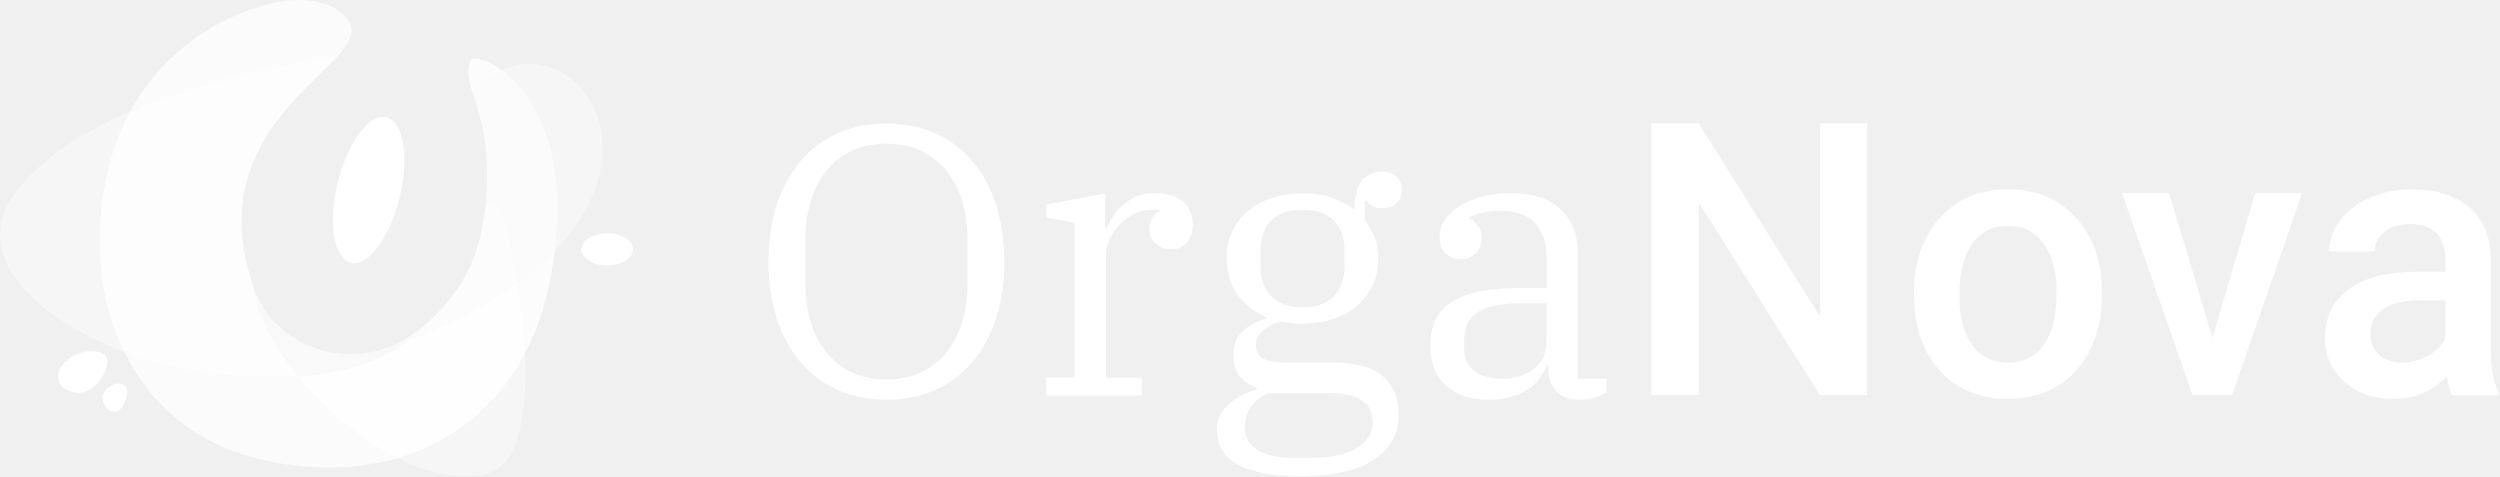
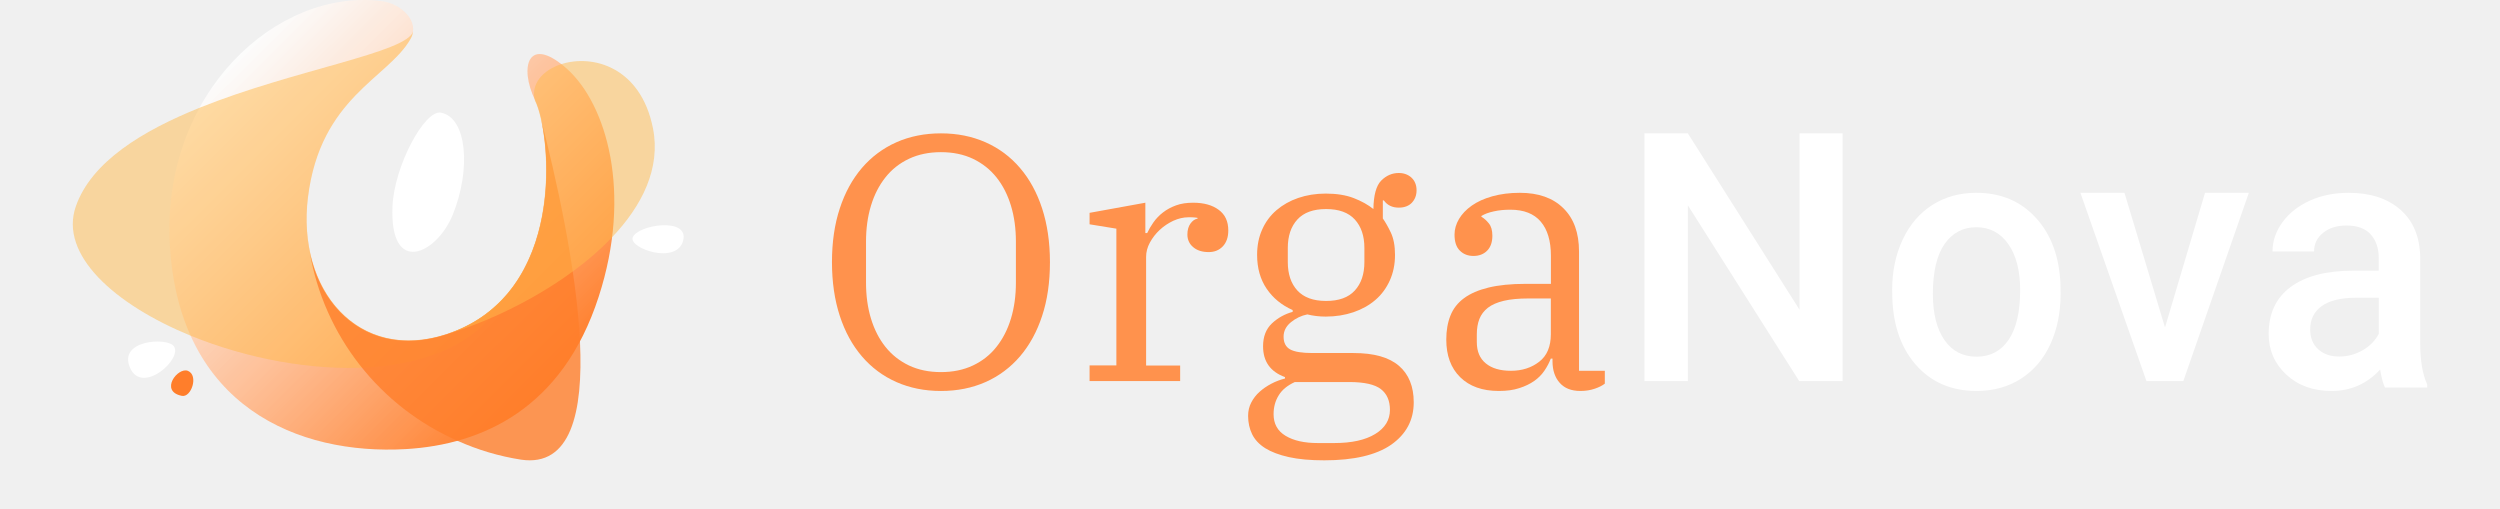
- <svg xmlns="http://www.w3.org/2000/svg" width="252" height="48" viewBox="0 0 252 48" fill="none">
-   <path d="M40.275 19.916C41.269 15.866 40.681 12.241 38.962 11.819C37.243 11.398 35.044 14.339 34.05 18.388C33.056 22.438 33.644 26.063 35.363 26.485C37.082 26.906 39.281 23.965 40.275 19.916Z" fill="white" />
-   <path d="M61.213 26.758C62.65 26.758 63.815 26.035 63.815 25.143C63.815 24.252 62.65 23.529 61.213 23.529C59.776 23.529 58.611 24.252 58.611 25.143C58.611 26.035 59.776 26.758 61.213 26.758Z" fill="white" />
-   <path d="M10.636 35.866C10.017 35.111 7.648 35.175 6.363 36.701C5.078 38.227 6.355 39.705 8.114 39.577C9.865 39.44 11.342 36.733 10.636 35.866Z" fill="white" />
-   <path opacity="0.8" d="M50.587 7.072C48.964 5.875 47.575 5.658 47.414 6.1C47.005 7.232 47.262 8.212 47.679 9.529C47.928 9.096 48.073 8.855 48.073 8.855C48.073 8.855 49.029 7.786 50.587 7.072Z" fill="white" />
-   <path opacity="0.8" d="M52.169 28.485C52.507 30.677 52.796 33.175 52.908 35.633C54.049 33.465 54.916 30.991 55.462 28.212C55.663 27.183 55.816 26.196 55.936 25.248C54.876 26.34 53.631 27.424 52.169 28.485Z" fill="white" />
-   <path opacity="0.7" d="M30.049 37.962C23.824 38.404 17.64 37.36 12.507 35.448C15.045 40.677 19.623 44.789 26.515 46.372C31.246 47.456 35.896 47.392 40.049 46.179C36.322 44.324 32.732 41.271 30.049 37.962Z" fill="white" />
-   <path opacity="0.7" d="M35.302 2.413C34.7 0.991 32.306 -0.463 28.37 0.14C25.109 0.638 17.383 3.337 13.11 11.24C21.712 7.545 31.551 6.059 34.29 5.361C35.214 4.268 35.687 3.32 35.302 2.413Z" fill="white" />
-   <path opacity="0.4" d="M10.965 16.902C11.479 14.766 12.226 12.886 13.118 11.24C8.21 13.344 3.712 16.172 1.166 19.987C-2.609 25.625 3.206 31.978 12.515 35.456C9.849 29.954 9.431 23.224 10.965 16.902Z" fill="white" />
-   <path opacity="0.46" d="M30.049 37.962C27.639 34.99 25.969 31.81 25.591 29.111V29.103C25.583 29.079 25.575 29.055 25.567 29.031C20.901 15.585 30.812 9.465 34.29 5.36C31.559 6.059 21.712 7.545 13.11 11.24C12.218 12.894 11.479 14.774 10.957 16.902C9.423 23.232 9.841 29.954 12.499 35.448C17.64 37.36 23.824 38.396 30.049 37.962Z" fill="white" />
-   <path opacity="0.8" d="M30.049 37.962C27.639 34.99 25.969 31.81 25.591 29.111V29.103C25.583 29.079 25.575 29.055 25.567 29.031C20.901 15.585 30.812 9.465 34.29 5.36C31.559 6.059 21.712 7.545 13.11 11.24C12.218 12.894 11.479 14.774 10.957 16.902C9.423 23.232 9.841 29.954 12.499 35.448C17.64 37.36 23.824 38.396 30.049 37.962Z" fill="white" />
-   <path opacity="0.4" d="M55.526 6.798C53.583 6.116 51.872 6.477 50.579 7.071C53.519 9.24 57.237 14.63 55.928 25.256C63.848 17.063 60.779 8.638 55.526 6.798Z" fill="white" />
-   <path opacity="0.7" d="M50.587 7.071C49.029 7.786 48.081 8.854 48.081 8.854C48.081 8.854 47.936 9.095 47.687 9.529C48.354 11.593 49.422 14.477 48.996 20.091C48.996 20.131 48.988 20.163 48.988 20.204C49.84 20.541 50.458 21.031 50.755 21.714C50.972 22.212 51.631 24.951 52.177 28.493C53.639 27.432 54.884 26.348 55.936 25.256C57.237 14.629 53.518 9.232 50.587 7.071Z" fill="white" />
-   <path opacity="0.4" d="M40.057 46.171C42.996 47.633 46.025 48.34 48.755 47.842C52.402 47.175 53.173 41.52 52.908 35.625C50.041 41.079 45.462 44.597 40.057 46.171Z" fill="white" />
-   <path opacity="0.46" d="M42.258 33.866C41.92 34.003 41.607 34.115 41.31 34.204C39.455 35.601 36.226 37.352 31.294 37.858C30.876 37.898 30.459 37.939 30.041 37.963C32.724 41.272 36.314 44.324 40.049 46.179C45.454 44.605 50.033 41.087 52.9 35.642C52.788 33.184 52.498 30.686 52.161 28.493C49.583 30.372 46.314 32.196 42.258 33.866Z" fill="white" />
-   <path opacity="0.9" d="M42.258 33.866C41.92 34.003 41.607 34.115 41.31 34.204C39.455 35.601 36.226 37.352 31.294 37.858C30.876 37.898 30.459 37.939 30.041 37.963C32.724 41.272 36.314 44.324 40.049 46.179C45.454 44.605 50.033 41.087 52.9 35.642C52.788 33.184 52.498 30.686 52.161 28.493C49.583 30.372 46.314 32.196 42.258 33.866Z" fill="white" />
-   <path opacity="0.6" d="M30.049 37.962C30.467 37.93 30.884 37.898 31.302 37.858C36.234 37.352 39.462 35.601 41.318 34.203C41.045 34.284 40.796 34.34 40.563 34.364C34.828 37.472 27.663 34.878 25.599 29.095V29.103C25.969 31.81 27.647 34.99 30.049 37.962Z" fill="white" />
-   <path opacity="0.8" d="M43.31 32.316C43.31 32.324 43.31 32.324 43.31 32.324C43.31 32.324 42.691 33.167 41.318 34.195C41.607 34.115 41.92 34.002 42.266 33.858C46.322 32.187 49.591 30.364 52.177 28.476C51.639 24.942 50.972 22.195 50.755 21.697C50.458 21.015 49.84 20.525 48.989 20.187C48.579 25.151 47.045 28.846 43.31 32.316Z" fill="white" />
-   <path opacity="0.8" d="M43.31 32.324C43.31 32.324 43.31 32.324 43.31 32.316C43.077 32.533 42.836 32.749 42.587 32.958C41.944 33.513 41.262 33.978 40.563 34.356C40.796 34.324 41.045 34.267 41.318 34.195C42.683 33.167 43.31 32.324 43.31 32.324Z" fill="white" />
-   <path d="M12.057 38.661C11.583 38.605 10.282 39.135 10.347 40.163C10.411 41.191 11.391 41.818 11.993 41.36C12.595 40.886 13.495 38.83 12.057 38.661Z" fill="white" />
-   <path d="M89.349 40.29C87.574 40.29 85.96 39.968 84.49 39.326C83.028 38.683 81.775 37.76 80.731 36.547C79.687 35.342 78.883 33.88 78.321 32.169C77.759 30.459 77.47 28.523 77.47 26.37C77.47 24.218 77.751 22.274 78.321 20.571C78.883 18.86 79.687 17.407 80.731 16.194C81.775 14.989 83.028 14.057 84.49 13.415C85.952 12.772 87.574 12.451 89.349 12.451C91.124 12.451 92.739 12.772 94.209 13.415C95.67 14.057 96.923 14.981 97.968 16.194C99.012 17.398 99.815 18.86 100.377 20.571C100.939 22.282 101.229 24.218 101.229 26.37C101.229 28.523 100.947 30.466 100.377 32.169C99.815 33.88 99.012 35.334 97.968 36.547C96.923 37.752 95.67 38.683 94.209 39.326C92.747 39.968 91.124 40.29 89.349 40.29ZM89.349 38.249C90.659 38.249 91.823 38.009 92.835 37.535C93.847 37.061 94.707 36.394 95.397 35.527C96.088 34.667 96.618 33.647 96.98 32.459C97.341 31.278 97.518 29.977 97.518 28.563V24.169C97.518 22.756 97.341 21.455 96.98 20.274C96.618 19.093 96.096 18.073 95.397 17.206C94.707 16.346 93.847 15.68 92.835 15.198C91.823 14.724 90.659 14.483 89.349 14.483C88.04 14.483 86.875 14.724 85.863 15.198C84.851 15.672 83.992 16.338 83.301 17.206C82.61 18.065 82.08 19.085 81.719 20.274C81.357 21.455 81.181 22.756 81.181 24.169V28.563C81.181 29.977 81.357 31.278 81.719 32.459C82.08 33.639 82.602 34.659 83.301 35.527C83.992 36.386 84.851 37.053 85.863 37.535C86.875 38.009 88.04 38.249 89.349 38.249Z" fill="white" />
-   <path d="M105.461 38.057H108.313V22.442L105.461 21.945V20.635L111.397 19.479V22.948H111.59C111.767 22.539 111.991 22.129 112.264 21.712C112.538 21.302 112.867 20.924 113.268 20.595C113.67 20.258 114.128 19.993 114.658 19.784C115.188 19.575 115.799 19.479 116.489 19.479C117.622 19.479 118.529 19.752 119.204 20.29C119.887 20.828 120.224 21.615 120.224 22.643C120.224 23.414 120.031 24.017 119.646 24.459C119.26 24.892 118.762 25.117 118.144 25.117C117.453 25.117 116.899 24.932 116.489 24.555C116.08 24.185 115.871 23.703 115.871 23.109C115.871 22.595 115.983 22.177 116.2 21.856C116.417 21.535 116.666 21.35 116.955 21.294V21.214C116.851 21.189 116.722 21.165 116.57 21.157C116.417 21.141 116.224 21.141 115.991 21.141C115.453 21.141 114.915 21.278 114.369 21.543C113.831 21.816 113.349 22.161 112.923 22.587C112.497 23.013 112.152 23.495 111.879 24.033C111.606 24.571 111.477 25.109 111.477 25.655V38.073H115.1V39.848H105.461V38.057Z" fill="white" />
-   <path d="M131.099 48C129.557 48 128.248 47.888 127.164 47.655C126.088 47.422 125.212 47.101 124.545 46.699C123.879 46.289 123.397 45.791 123.1 45.205C122.802 44.619 122.658 43.96 122.658 43.245C122.658 42.731 122.77 42.257 123.003 41.824C123.236 41.39 123.541 41.004 123.927 40.675C124.312 40.338 124.746 40.056 125.236 39.807C125.726 39.559 126.224 39.382 126.738 39.253V39.101C125.116 38.53 124.312 37.43 124.312 35.808C124.312 34.772 124.642 33.96 125.292 33.366C125.951 32.772 126.714 32.362 127.59 32.129V31.936C126.385 31.422 125.421 30.667 124.714 29.663C124.007 28.659 123.654 27.454 123.654 26.041C123.654 25.037 123.839 24.129 124.216 23.326C124.586 22.515 125.116 21.832 125.798 21.262C126.481 20.699 127.284 20.258 128.208 19.952C129.132 19.647 130.152 19.487 131.252 19.487C132.457 19.487 133.493 19.647 134.352 19.968C135.212 20.29 135.943 20.683 136.529 21.141C136.553 19.647 136.842 18.635 137.397 18.097C137.951 17.559 138.601 17.286 139.34 17.286C139.903 17.286 140.376 17.454 140.746 17.784C141.115 18.121 141.308 18.571 141.308 19.133C141.308 19.671 141.131 20.113 140.786 20.466C140.441 20.812 139.959 20.989 139.34 20.989C138.617 20.989 138.071 20.732 137.686 20.218H137.573V22.145C137.854 22.531 138.152 23.029 138.457 23.647C138.762 24.266 138.923 25.061 138.923 26.041C138.923 27.045 138.73 27.952 138.344 28.78C137.959 29.599 137.429 30.298 136.746 30.86C136.063 31.422 135.252 31.864 134.32 32.169C133.381 32.474 132.361 32.635 131.252 32.635C130.529 32.635 129.855 32.555 129.212 32.402C128.545 32.531 127.943 32.812 127.397 33.237C126.859 33.663 126.586 34.177 126.586 34.779C126.586 35.43 126.826 35.88 127.316 36.145C127.806 36.402 128.626 36.531 129.782 36.531H134.328C136.593 36.531 138.264 36.988 139.356 37.896C140.449 38.803 140.995 40.105 140.995 41.799C140.995 43.695 140.16 45.205 138.489 46.337C136.834 47.438 134.369 48 131.099 48ZM125.477 43.069C125.477 44.097 125.919 44.868 126.81 45.382C127.694 45.896 128.883 46.153 130.377 46.153H132.192C134.12 46.153 135.63 45.831 136.722 45.189C137.814 44.546 138.36 43.687 138.36 42.603C138.36 41.623 138.023 40.884 137.356 40.386C136.69 39.888 135.517 39.631 133.846 39.631H127.83C127.011 39.992 126.409 40.466 126.039 41.06C125.662 41.655 125.477 42.322 125.477 43.069ZM131.292 30.964C132.706 30.964 133.766 30.595 134.473 29.848C135.18 29.101 135.533 28.089 135.533 26.804V25.302C135.533 24.017 135.18 23.005 134.473 22.258C133.766 21.511 132.706 21.141 131.292 21.141C129.879 21.141 128.818 21.511 128.112 22.258C127.405 23.005 127.051 24.017 127.051 25.302V26.804C127.051 28.089 127.405 29.101 128.112 29.848C128.818 30.587 129.879 30.964 131.292 30.964Z" fill="white" />
-   <path d="M150.071 40.29C148.224 40.29 146.778 39.808 145.734 38.844C144.69 37.88 144.176 36.563 144.176 34.892C144.176 33.945 144.328 33.101 144.641 32.37C144.947 31.639 145.461 31.029 146.168 30.539C146.874 30.049 147.79 29.68 148.922 29.422C150.055 29.166 151.428 29.037 153.051 29.037H155.902V26.105C155.902 24.539 155.525 23.334 154.762 22.499C154.007 21.664 152.866 21.246 151.348 21.246C150.681 21.246 150.063 21.302 149.501 21.423C148.939 21.535 148.473 21.696 148.111 21.905V21.985C148.392 22.137 148.673 22.37 148.939 22.676C149.212 22.981 149.34 23.423 149.34 23.985C149.34 24.651 149.147 25.174 148.762 25.543C148.376 25.913 147.862 26.105 147.22 26.105C146.601 26.105 146.095 25.921 145.694 25.543C145.292 25.174 145.099 24.611 145.099 23.864C145.099 23.302 145.268 22.756 145.597 22.226C145.935 21.696 146.408 21.23 147.027 20.82C147.645 20.411 148.408 20.081 149.324 19.84C150.24 19.599 151.268 19.471 152.424 19.471C154.505 19.471 156.135 20.009 157.3 21.093C158.472 22.17 159.051 23.688 159.051 25.64V38.169H161.942V39.519C161.661 39.728 161.284 39.904 160.802 40.057C160.328 40.209 159.79 40.29 159.203 40.29C158.199 40.29 157.428 40.009 156.89 39.438C156.352 38.876 156.079 38.113 156.079 37.165V36.892H155.886C155.709 37.326 155.469 37.752 155.171 38.161C154.874 38.571 154.497 38.932 154.031 39.238C153.565 39.543 153.011 39.8 152.352 39.993C151.71 40.193 150.947 40.29 150.071 40.29ZM151.42 38.169C152.657 38.169 153.71 37.856 154.585 37.222C155.46 36.595 155.894 35.623 155.894 34.314V30.571H153.388C152.28 30.571 151.356 30.651 150.609 30.82C149.862 30.989 149.276 31.23 148.834 31.551C148.4 31.872 148.079 32.266 147.886 32.724C147.694 33.19 147.597 33.728 147.597 34.346V35.157C147.597 36.137 147.935 36.876 148.601 37.39C149.276 37.912 150.216 38.169 151.42 38.169Z" fill="white" />
-   <path d="M188.207 39.832H183.444L171.227 20.387V39.832H166.464V12.427H171.227L183.484 31.945V12.427H188.207V39.832Z" fill="white" />
-   <path d="M192.922 29.454C192.922 27.462 193.315 25.663 194.11 24.065C194.906 22.467 196.014 21.238 197.444 20.378C198.873 19.519 200.52 19.085 202.375 19.085C205.122 19.085 207.355 19.969 209.066 21.736C210.777 23.503 211.708 25.848 211.845 28.78L211.861 29.856C211.861 31.864 211.476 33.655 210.704 35.237C209.933 36.82 208.825 38.041 207.395 38.908C205.966 39.776 204.295 40.209 202.415 40.209C199.54 40.209 197.243 39.254 195.516 37.342C193.789 35.43 192.93 32.876 192.93 29.687V29.454H192.922ZM197.5 29.856C197.5 31.952 197.934 33.591 198.801 34.78C199.669 35.968 200.873 36.555 202.415 36.555C203.958 36.555 205.162 35.952 206.022 34.748C206.881 33.543 207.315 31.776 207.315 29.454C207.315 27.398 206.873 25.768 205.99 24.563C205.106 23.358 203.901 22.756 202.383 22.756C200.889 22.756 199.701 23.35 198.825 24.531C197.95 25.712 197.5 27.495 197.5 29.856Z" fill="white" />
-   <path d="M223.018 34.033L227.331 19.463H232.054L224.993 39.832H221.018L213.901 19.463H218.648L223.018 34.033Z" fill="white" />
-   <path d="M247.178 39.832C246.977 39.447 246.8 38.812 246.648 37.928C245.194 39.447 243.411 40.21 241.298 40.21C239.25 40.21 237.588 39.623 236.294 38.459C235.001 37.294 234.359 35.848 234.359 34.129C234.359 31.961 235.162 30.29 236.776 29.133C238.391 27.977 240.696 27.39 243.692 27.39H246.495V26.057C246.495 25.005 246.198 24.162 245.612 23.527C245.025 22.893 244.126 22.579 242.921 22.579C241.877 22.579 241.025 22.836 240.359 23.358C239.692 23.881 239.363 24.539 239.363 25.342H234.784C234.784 24.226 235.154 23.182 235.893 22.21C236.632 21.238 237.644 20.475 238.913 19.921C240.182 19.366 241.612 19.093 243.178 19.093C245.563 19.093 247.467 19.696 248.881 20.893C250.294 22.089 251.025 23.776 251.065 25.945V35.133C251.065 36.965 251.322 38.426 251.836 39.519V39.84H247.178V39.832ZM242.15 36.539C243.049 36.539 243.901 36.322 244.704 35.88C245.507 35.438 246.101 34.852 246.503 34.113V30.274H244.037C242.342 30.274 241.065 30.571 240.214 31.157C239.363 31.744 238.937 32.579 238.937 33.663C238.937 34.539 239.226 35.238 239.812 35.76C240.399 36.282 241.17 36.539 242.15 36.539Z" fill="white" />
+ <svg xmlns="http://www.w3.org/2000/svg" width="236" height="48" viewBox="0 0 236 48" fill="none">
+   <path d="M53.564 6.537C49.879 3.216 48.958 6.266 50.524 9.482C52.09 12.697 53.545 27.769 42.192 31.531C33.813 34.288 27.987 27.337 29.064 18.609C30.225 9.188 36.646 7.378 38.746 3.676C39.714 1.981 37.775 0.331 36.08 0.111C26.172 -1.171 15.159 8.784 16.039 23.221C16.96 38.38 28.162 42.974 38.3 42.395C45.517 41.977 53.09 38.587 56.512 28.022C59.727 18.15 57.23 9.863 53.564 6.537Z" fill="url(#paint0_linear_1069_4434)" />
+   <path d="M42.722 20.318C44.477 16.023 44.104 11.131 41.635 10.635C40.083 10.327 37.213 15.688 37.052 19.473C36.767 26.124 41.23 23.961 42.722 20.309V20.318Z" fill="white" />
+   <path opacity="0.5" d="M42.186 31.539C33.818 34.295 27.998 27.345 29.075 18.618C30.243 9.188 36.656 7.379 38.754 3.676C38.883 3.456 38.965 3.213 38.998 2.96C38.459 4.963 27.796 6.57 18.866 10.162C13.424 12.353 8.626 15.279 7.158 19.482C5.571 24.033 10.779 28.732 18.011 31.695C28.444 35.957 43.097 36.596 47.706 27.942C46.224 29.616 44.317 30.858 42.186 31.539Z" fill="#FFBA4B" />
+   <path opacity="0.8" d="M54.751 32.276C54.424 25.196 52.401 16.422 51.065 11.214C52.239 16.303 52.143 28.261 42.181 31.556C35.545 33.749 30.509 29.845 29.237 23.797C29.904 27.682 31.527 31.343 33.961 34.451C36.394 37.559 39.564 40.019 43.185 41.61C45.093 42.467 47.108 43.065 49.175 43.39C53.875 44.097 55.064 38.949 54.751 32.276Z" fill="#FF7E2B" />
+   <path opacity="0.5" d="M61.64 12.112C60.485 6.289 55.905 5.099 52.963 6.064C51.233 6.633 50.068 7.942 50.501 9.494C52.056 12.71 53.52 27.779 42.174 31.54C46.947 30.163 53.553 26.833 57.755 22.424C60.632 19.401 62.386 15.874 61.64 12.112Z" fill="#FFBA4B" />
+   <path d="M59.728 22.42C59.365 23.441 63.86 25.02 64.484 22.732C65.109 20.445 60.159 21.213 59.728 22.42Z" fill="white" />
+   <path d="M16.374 32.639C15.67 31.84 11.129 32.105 12.279 34.726C13.43 37.348 17.377 33.781 16.374 32.639Z" fill="white" />
+   <path d="M17.744 35.011C16.794 34.614 15.009 36.94 17.168 37.369C18.053 37.549 18.773 35.445 17.744 35.011Z" fill="#FF7E2B" />
+   <path d="M88.827 36.908C87.289 36.908 85.891 36.627 84.618 36.066C83.352 35.504 82.267 34.697 81.362 33.638C80.458 32.586 79.762 31.308 79.275 29.814C78.788 28.32 78.538 26.629 78.538 24.748C78.538 22.868 78.782 21.17 79.275 19.682C79.762 18.188 80.458 16.918 81.362 15.858C82.267 14.806 83.352 13.992 84.618 13.431C85.884 12.87 87.289 12.589 88.827 12.589C90.364 12.589 91.762 12.87 93.035 13.431C94.302 13.992 95.387 14.799 96.291 15.858C97.195 16.911 97.891 18.188 98.378 19.682C98.865 21.177 99.115 22.868 99.115 24.748C99.115 26.629 98.872 28.327 98.378 29.814C97.891 31.308 97.195 32.578 96.291 33.638C95.387 34.69 94.302 35.504 93.035 36.066C91.769 36.627 90.364 36.908 88.827 36.908ZM88.827 35.126C89.961 35.126 90.969 34.915 91.846 34.501C92.722 34.087 93.467 33.505 94.065 32.747C94.663 31.996 95.122 31.105 95.436 30.067C95.749 29.035 95.902 27.899 95.902 26.664V22.826C95.902 21.591 95.749 20.454 95.436 19.423C95.122 18.391 94.67 17.5 94.065 16.742C93.467 15.992 92.722 15.409 91.846 14.989C90.969 14.575 89.961 14.364 88.827 14.364C87.693 14.364 86.684 14.575 85.808 14.989C84.931 15.402 84.187 15.985 83.588 16.742C82.99 17.493 82.531 18.384 82.218 19.423C81.905 20.454 81.752 21.591 81.752 22.826V26.664C81.752 27.899 81.905 29.035 82.218 30.067C82.531 31.098 82.983 31.989 83.588 32.747C84.187 33.498 84.931 34.08 85.808 34.501C86.684 34.915 87.693 35.126 88.827 35.126Z" fill="#FF924D" />
+   <path d="M102.856 34.492H105.386V21.586L102.856 21.174V20.092L108.121 19.136V22.004H108.292C108.449 21.666 108.649 21.327 108.891 20.982C109.133 20.643 109.425 20.331 109.781 20.059C110.138 19.78 110.544 19.561 111.014 19.389C111.484 19.216 112.026 19.136 112.638 19.136C113.643 19.136 114.448 19.362 115.046 19.807C115.652 20.252 115.951 20.902 115.951 21.752C115.951 22.389 115.78 22.887 115.438 23.252C115.096 23.611 114.654 23.797 114.106 23.797C113.493 23.797 113.002 23.644 112.638 23.332C112.275 23.027 112.09 22.628 112.09 22.137C112.09 21.712 112.189 21.367 112.382 21.101C112.574 20.836 112.795 20.683 113.052 20.637V20.57C112.959 20.55 112.845 20.53 112.709 20.524C112.574 20.511 112.403 20.511 112.197 20.511C111.719 20.511 111.242 20.623 110.757 20.842C110.28 21.068 109.853 21.354 109.475 21.706C109.097 22.057 108.791 22.456 108.549 22.9C108.307 23.345 108.193 23.79 108.193 24.241V34.505H111.406V35.972H102.856V34.492Z" fill="#FF924D" />
+   <path d="M125.019 43.455C123.705 43.455 122.588 43.356 121.664 43.15C120.746 42.945 120 42.661 119.431 42.306C118.863 41.944 118.452 41.505 118.199 40.987C117.946 40.469 117.822 39.887 117.822 39.256C117.822 38.802 117.918 38.384 118.117 38.001C118.315 37.617 118.576 37.277 118.904 36.986C119.233 36.688 119.603 36.44 120.02 36.22C120.438 36 120.863 35.844 121.301 35.731V35.596C119.918 35.092 119.233 34.12 119.233 32.688C119.233 31.773 119.514 31.056 120.068 30.531C120.63 30.006 121.28 29.645 122.027 29.439V29.269C121 28.815 120.178 28.148 119.575 27.261C118.973 26.375 118.671 25.311 118.671 24.062C118.671 23.176 118.829 22.374 119.151 21.665C119.466 20.948 119.918 20.345 120.5 19.842C121.082 19.345 121.767 18.955 122.554 18.686C123.342 18.416 124.211 18.274 125.149 18.274C126.177 18.274 127.06 18.416 127.793 18.7C128.525 18.983 129.149 19.331 129.649 19.735C129.669 18.416 129.916 17.522 130.388 17.047C130.861 16.572 131.415 16.331 132.045 16.331C132.525 16.331 132.929 16.48 133.244 16.77C133.559 17.068 133.723 17.465 133.723 17.962C133.723 18.437 133.572 18.827 133.278 19.14C132.983 19.445 132.573 19.601 132.045 19.601C131.429 19.601 130.963 19.374 130.635 18.92H130.539V20.622C130.778 20.962 131.032 21.402 131.292 21.948C131.552 22.495 131.689 23.197 131.689 24.062C131.689 24.949 131.525 25.75 131.196 26.481C130.867 27.205 130.415 27.822 129.833 28.318C129.251 28.815 128.56 29.205 127.765 29.474C126.964 29.744 126.094 29.886 125.149 29.886C124.533 29.886 123.958 29.815 123.41 29.68C122.842 29.794 122.328 30.042 121.863 30.418C121.404 30.794 121.171 31.248 121.171 31.78C121.171 32.354 121.376 32.752 121.794 32.986C122.212 33.213 122.91 33.326 123.896 33.326H127.772C129.703 33.326 131.128 33.73 132.059 34.532C132.99 35.334 133.456 36.483 133.456 37.979C133.456 39.653 132.744 40.987 131.319 41.987C129.909 42.959 127.806 43.455 125.019 43.455ZM120.226 39.1C120.226 40.008 120.602 40.689 121.363 41.143C122.116 41.597 123.129 41.824 124.403 41.824H125.951C127.594 41.824 128.882 41.54 129.813 40.973C130.744 40.405 131.21 39.646 131.21 38.689C131.21 37.823 130.922 37.171 130.354 36.731C129.785 36.291 128.786 36.064 127.361 36.064H122.232C121.534 36.383 121.02 36.802 120.705 37.327C120.383 37.852 120.226 38.44 120.226 39.1ZM125.184 28.41C126.389 28.41 127.293 28.084 127.895 27.424C128.498 26.765 128.799 25.871 128.799 24.736V23.41C128.799 22.275 128.498 21.381 127.895 20.721C127.293 20.062 126.389 19.735 125.184 19.735C123.978 19.735 123.075 20.062 122.472 20.721C121.869 21.381 121.568 22.275 121.568 23.41V24.736C121.568 25.871 121.869 26.765 122.472 27.424C123.075 28.077 123.978 28.41 125.184 28.41Z" fill="#FF924D" />
+   <path d="M141.495 36.907C139.939 36.907 138.721 36.474 137.842 35.608C136.962 34.742 136.529 33.559 136.529 32.057C136.529 31.206 136.658 30.448 136.922 29.791C137.179 29.135 137.612 28.586 138.207 28.146C138.803 27.706 139.574 27.374 140.528 27.143C141.482 26.912 142.639 26.796 144.005 26.796H146.407V24.162C146.407 22.755 146.089 21.672 145.446 20.922C144.81 20.171 143.85 19.796 142.571 19.796C142.009 19.796 141.488 19.846 141.015 19.954C140.541 20.055 140.149 20.2 139.844 20.387V20.46C140.081 20.597 140.318 20.806 140.541 21.08C140.771 21.355 140.88 21.752 140.88 22.257C140.88 22.856 140.717 23.325 140.392 23.657C140.068 23.989 139.635 24.162 139.093 24.162C138.573 24.162 138.146 23.996 137.808 23.657C137.47 23.325 137.307 22.82 137.307 22.148C137.307 21.643 137.449 21.152 137.727 20.676C138.011 20.2 138.41 19.781 138.931 19.413C139.452 19.045 140.095 18.749 140.866 18.533C141.637 18.316 142.503 18.201 143.478 18.201C145.23 18.201 146.603 18.684 147.584 19.659C148.572 20.626 149.059 21.99 149.059 23.743V35.002H151.495V36.215C151.258 36.402 150.94 36.561 150.534 36.698C150.135 36.835 149.682 36.907 149.188 36.907C148.342 36.907 147.692 36.655 147.239 36.142C146.786 35.637 146.556 34.952 146.556 34.1V33.855H146.393C146.245 34.244 146.042 34.627 145.791 34.995C145.541 35.363 145.223 35.688 144.831 35.962C144.438 36.236 143.971 36.467 143.417 36.64C142.875 36.821 142.233 36.907 141.495 36.907ZM142.632 35.002C143.674 35.002 144.56 34.721 145.297 34.151C146.035 33.587 146.4 32.714 146.4 31.538V28.175H144.289C143.356 28.175 142.578 28.247 141.949 28.398C141.319 28.55 140.825 28.767 140.453 29.055C140.088 29.344 139.817 29.698 139.655 30.109C139.493 30.527 139.411 31.011 139.411 31.567V32.296C139.411 33.176 139.696 33.84 140.257 34.302C140.825 34.771 141.617 35.002 142.632 35.002Z" fill="#FF924D" />
+   <path d="M173.942 35.972H169.844L159.333 19.381V35.972H155.235V12.589H159.333L169.879 29.242V12.589H173.942V35.972Z" fill="white" />
+   <path d="M178.619 27.383C178.619 25.619 178.95 24.026 179.617 22.611C180.285 21.195 181.215 20.107 182.416 19.346C183.616 18.585 184.998 18.201 186.556 18.201C188.862 18.201 190.737 18.983 192.173 20.548C193.61 22.113 194.392 24.19 194.506 26.786L194.52 27.739C194.52 29.517 194.196 31.103 193.549 32.505C192.901 33.906 191.971 34.987 190.771 35.755C189.57 36.523 188.168 36.907 186.59 36.907C184.176 36.907 182.247 36.061 180.797 34.368C179.347 32.675 178.626 30.413 178.626 27.59V27.383H178.619ZM182.463 27.739C182.463 29.595 182.827 31.046 183.555 32.099C184.284 33.152 185.295 33.671 186.59 33.671C187.884 33.671 188.896 33.138 189.617 32.071C190.339 31.004 190.703 29.439 190.703 27.383C190.703 25.562 190.332 24.119 189.591 23.052C188.849 21.985 187.837 21.451 186.563 21.451C185.309 21.451 184.311 21.978 183.575 23.023C182.84 24.069 182.463 25.648 182.463 27.739Z" fill="white" />
+   <path d="M204.376 30.913L208.154 18.201H212.291L206.107 35.972H202.624L196.391 18.201H200.549L204.376 30.913Z" fill="white" />
+   <path d="M225.139 36.573C224.967 36.231 224.815 35.669 224.685 34.887C223.44 36.231 221.913 36.907 220.104 36.907C218.35 36.907 216.927 36.388 215.82 35.356C214.712 34.324 214.162 33.044 214.162 31.521C214.162 29.6 214.85 28.12 216.232 27.095C217.615 26.07 219.588 25.551 222.154 25.551H224.554V24.37C224.554 23.438 224.3 22.691 223.797 22.128C223.295 21.566 222.525 21.289 221.493 21.289C220.599 21.289 219.87 21.517 219.3 21.979C218.729 22.442 218.447 23.025 218.447 23.737H214.527C214.527 22.747 214.843 21.823 215.476 20.962C216.108 20.101 216.975 19.425 218.062 18.934C219.148 18.443 220.372 18.201 221.714 18.201C223.756 18.201 225.386 18.734 226.597 19.795C227.807 20.855 228.433 22.349 228.467 24.27V32.41C228.467 34.033 228.687 35.328 229.127 36.295V36.58H225.139V36.573ZM220.833 33.656C221.604 33.656 222.333 33.464 223.02 33.072C223.708 32.681 224.217 32.161 224.561 31.507V28.105H222.449C220.998 28.105 219.905 28.369 219.176 28.888C218.447 29.408 218.082 30.148 218.082 31.108C218.082 31.884 218.33 32.503 218.832 32.965C219.334 33.428 219.994 33.656 220.833 33.656Z" fill="white" />
+   <defs>
+     <linearGradient id="paint0_linear_1069_4434" x1="21.792" y1="5.977" x2="51.99" y2="36.261" gradientUnits="userSpaceOnUse">
+       <stop stop-color="white" stop-opacity="0.8" />
+       <stop offset="1" stop-color="#FF7E2B" />
+     </linearGradient>
+   </defs>
</svg>
